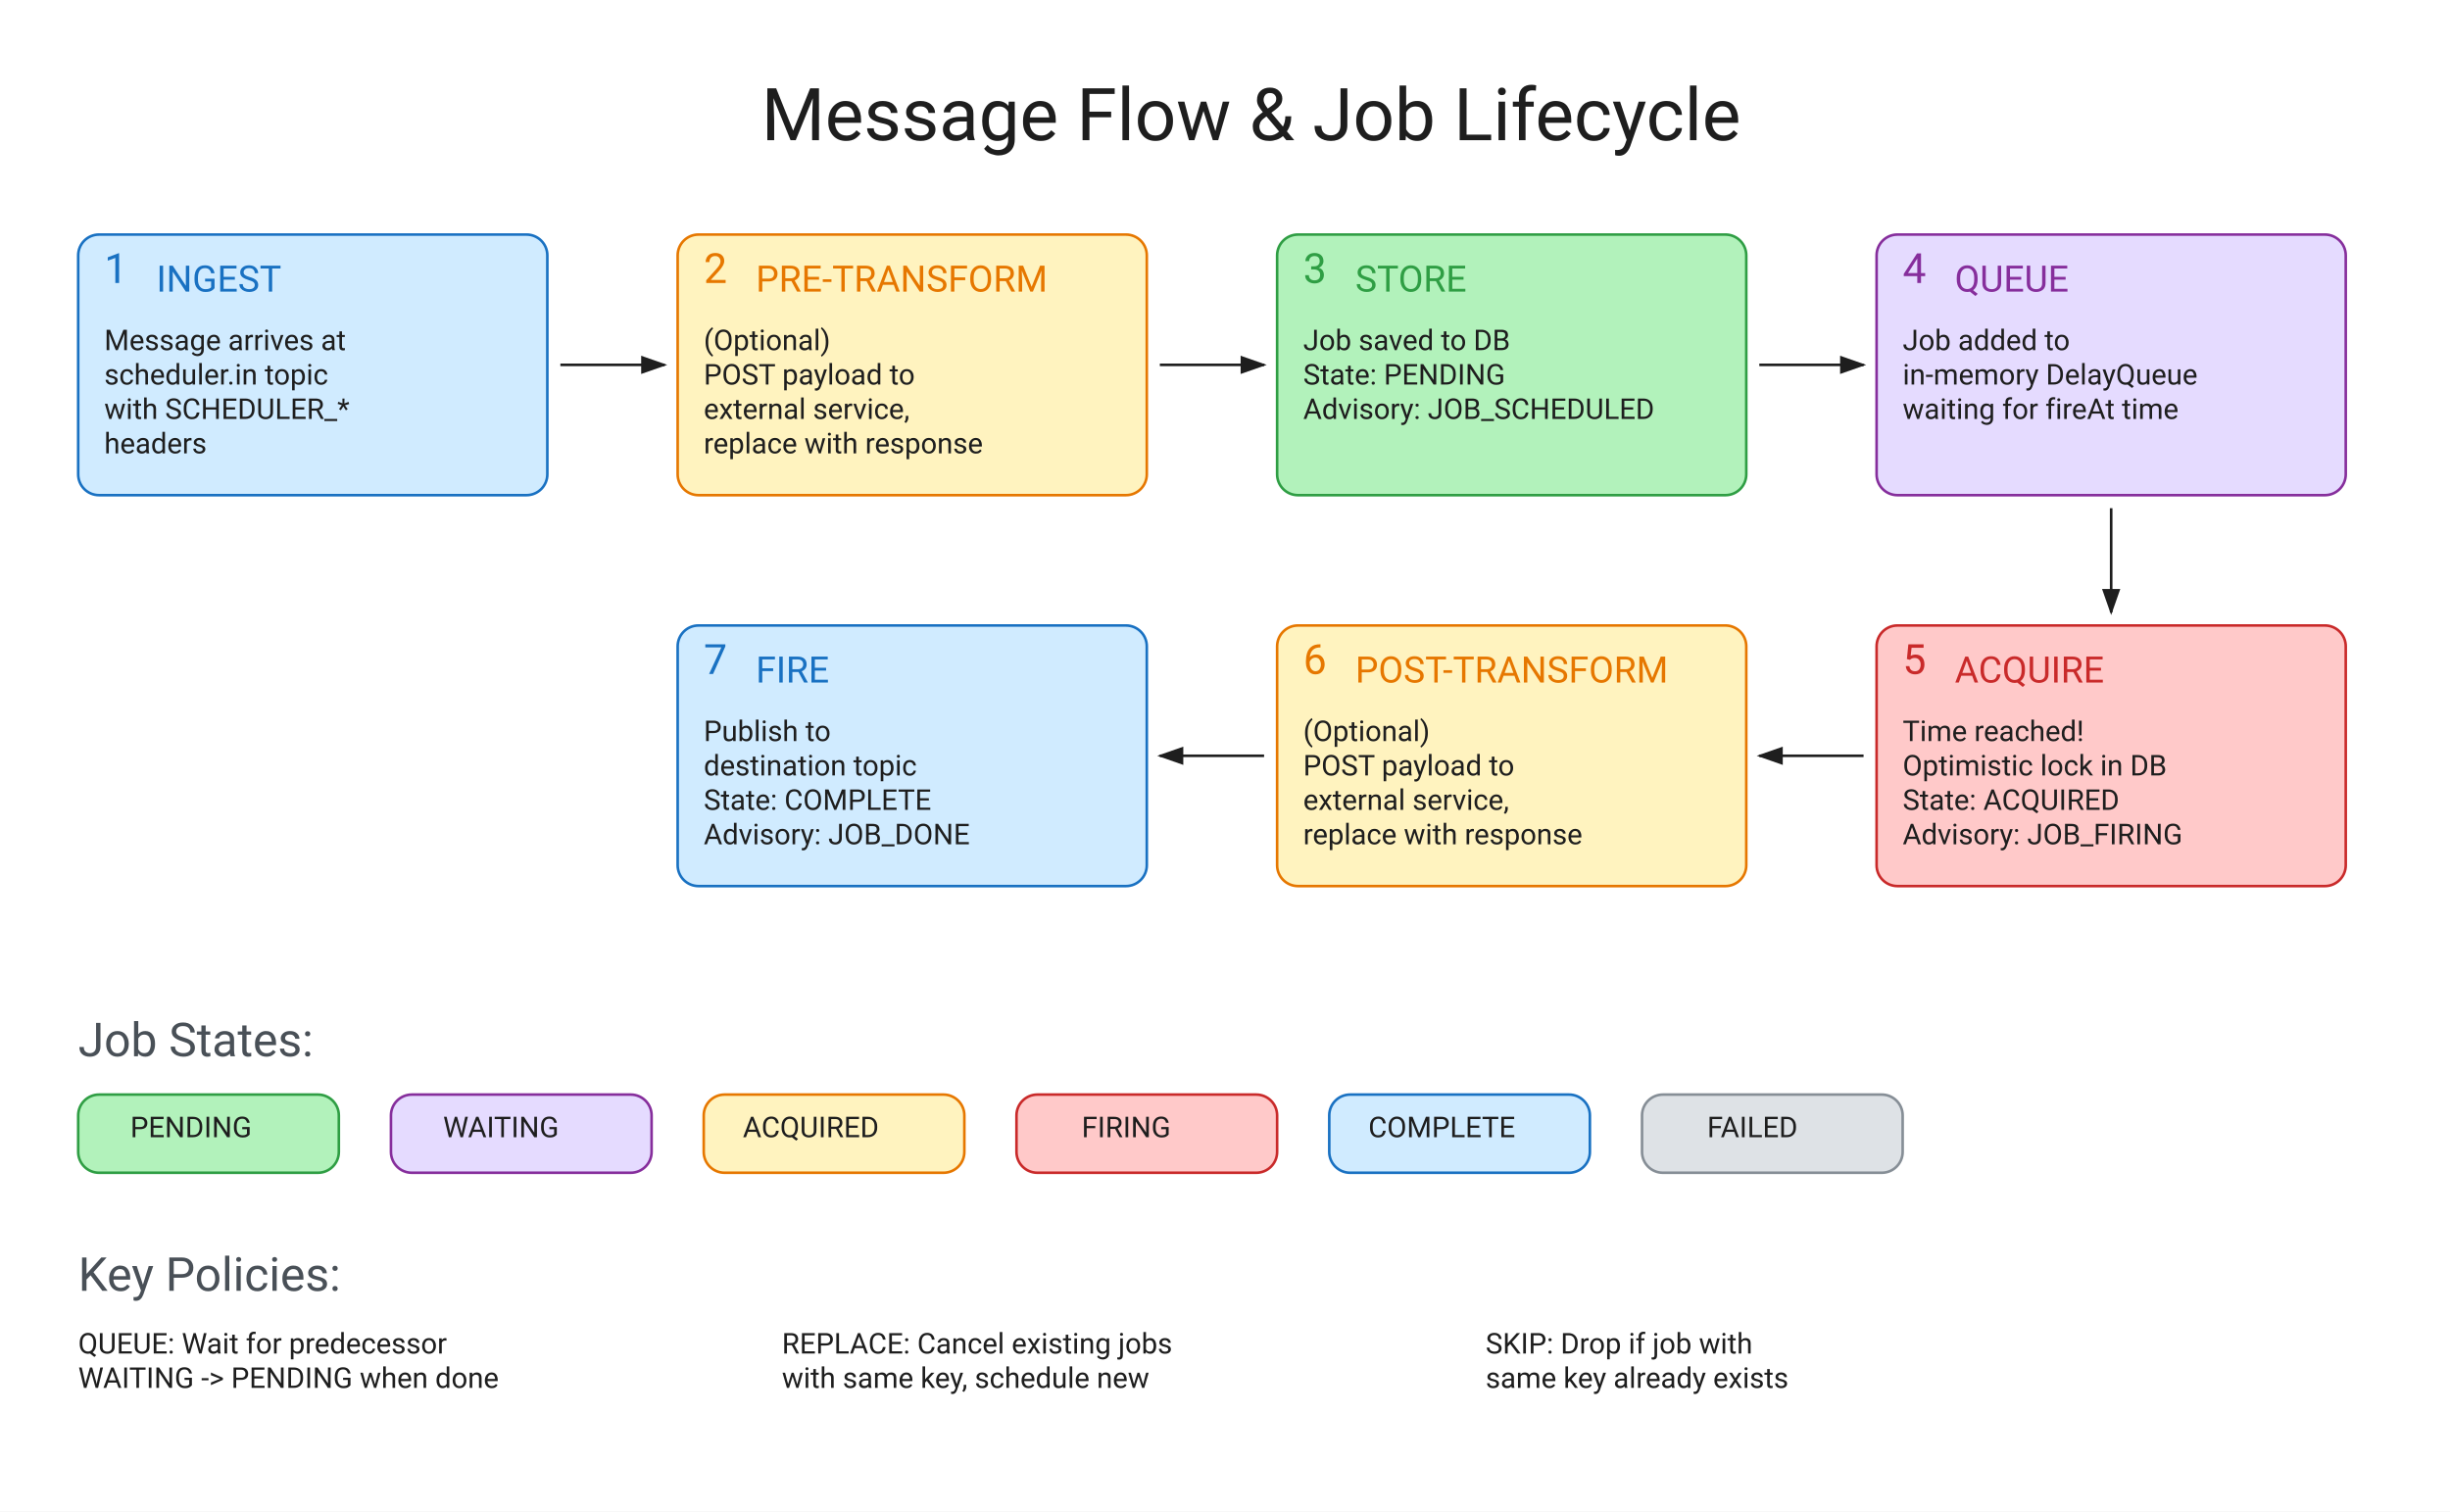
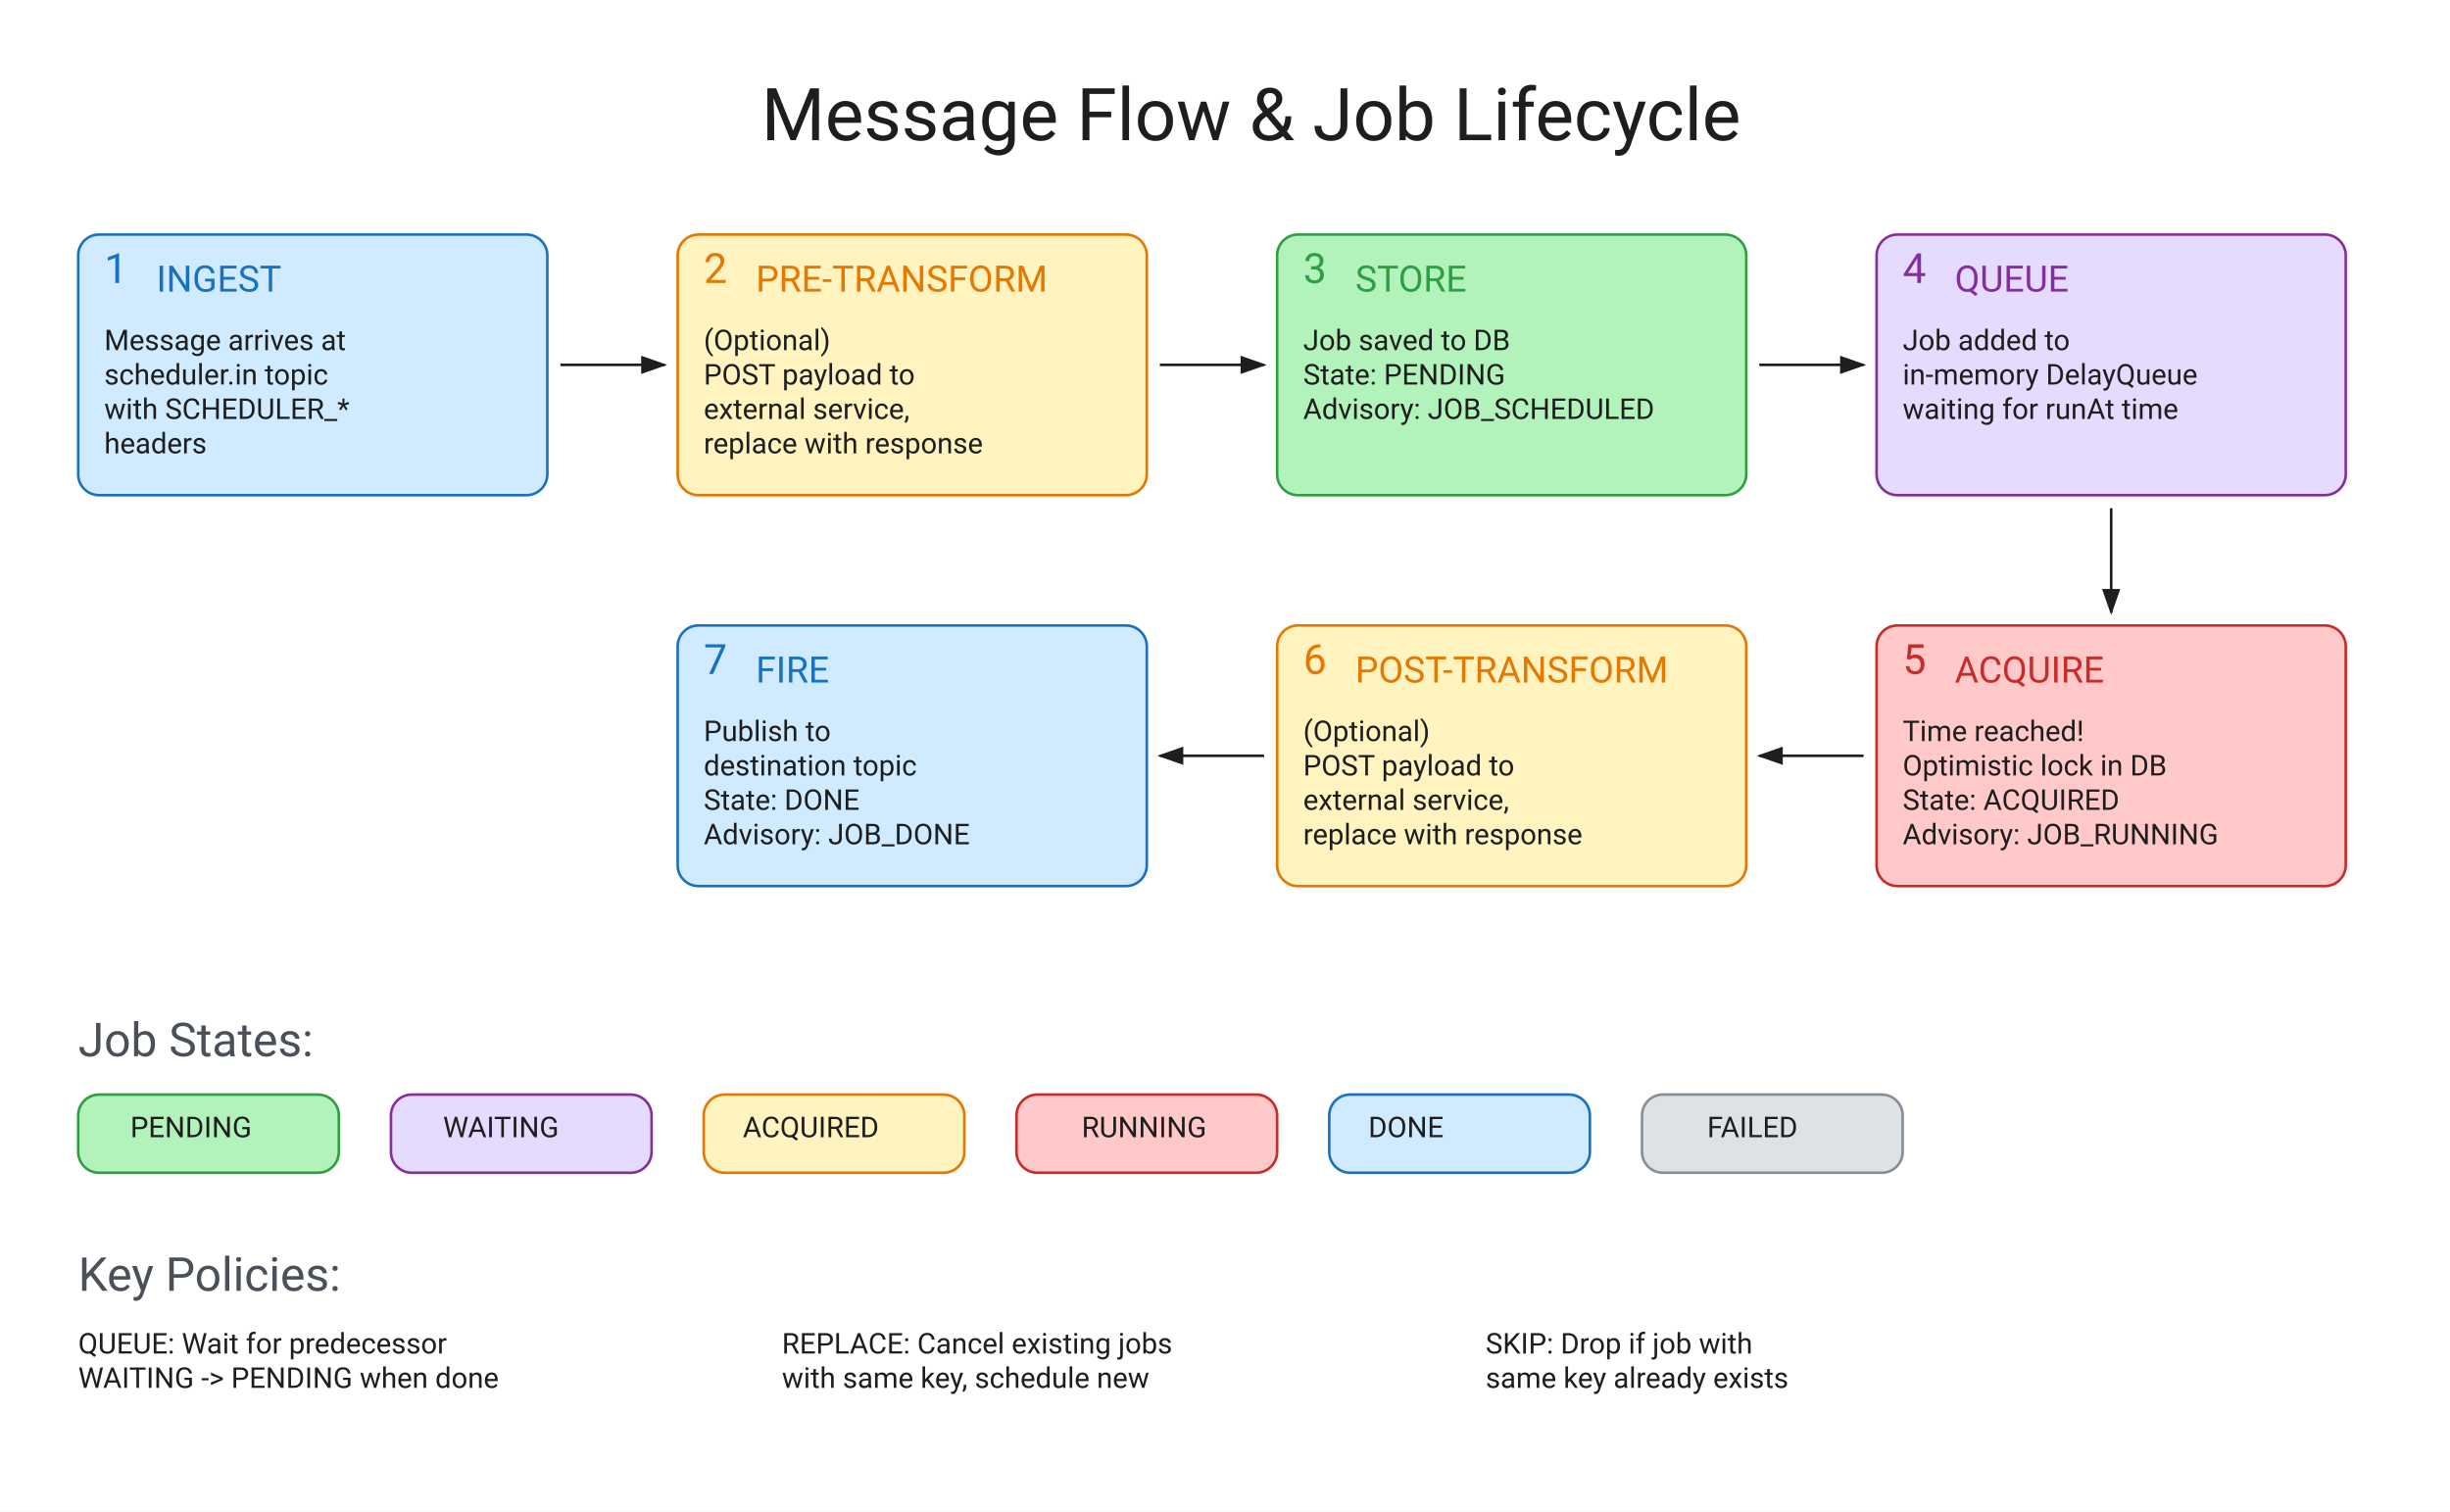
<svg xmlns="http://www.w3.org/2000/svg" viewBox="20 -10 940 580" width="940" height="580">
  <rect x="20" y="-10" width="940" height="580" fill="white" />
  <defs>
    <marker id="arrowhead" markerWidth="10" markerHeight="7" refX="9" refY="3.5" orient="auto">
      <polygon points="0 0, 10 3.5, 0 7" fill="#1e1e1e" />
    </marker>
  </defs>
  <style>
    text { font-family: -apple-system, BlinkMacSystemFont, 'Segoe UI', Roboto, sans-serif; }
    .mono { font-family: 'SF Mono', Monaco, Consolas, monospace; }
  </style>
  <text x="500" y="43.8" font-size="28" fill="#1e1e1e" text-anchor="middle">Message Flow &amp; Job Lifecycle</text>
  <rect x="50" y="80" width="180" height="100" fill="#d0ebff" stroke="#1971c2" stroke-width="1" rx="8" />
  <text x="60" y="98.6" font-size="16" fill="#1971c2" text-anchor="start">1</text>
  <text x="80" y="101.9" font-size="14" fill="#1971c2" text-anchor="start">INGEST</text>
  <text x="60" y="124.35" font-size="11" fill="#1e1e1e" text-anchor="start">Message arrives at</text>
  <text x="60" y="137.55" font-size="11" fill="#1e1e1e" text-anchor="start">scheduler.in topic</text>
  <text x="60" y="150.75" font-size="11" fill="#1e1e1e" text-anchor="start">with SCHEDULER_*</text>
  <text x="60" y="163.95" font-size="11" fill="#1e1e1e" text-anchor="start">headers</text>
  <line x1="235" y1="130" x2="275" y2="130" stroke="#1e1e1e" stroke-width="1" marker-end="url(#arrowhead)" />
  <rect x="280" y="80" width="180" height="100" fill="#fff3bf" stroke="#e67700" stroke-width="1" rx="8" />
  <text x="290" y="98.6" font-size="16" fill="#e67700" text-anchor="start">2</text>
  <text x="310" y="101.9" font-size="14" fill="#e67700" text-anchor="start">PRE-TRANSFORM</text>
  <text x="290" y="124.35" font-size="11" fill="#1e1e1e" text-anchor="start">(Optional)</text>
  <text x="290" y="137.55" font-size="11" fill="#1e1e1e" text-anchor="start">POST payload to</text>
  <text x="290" y="150.75" font-size="11" fill="#1e1e1e" text-anchor="start">external service,</text>
  <text x="290" y="163.95" font-size="11" fill="#1e1e1e" text-anchor="start">replace with response</text>
  <line x1="465" y1="130" x2="505" y2="130" stroke="#1e1e1e" stroke-width="1" marker-end="url(#arrowhead)" />
  <rect x="510" y="80" width="180" height="100" fill="#b2f2bb" stroke="#2f9e44" stroke-width="1" rx="8" />
  <text x="520" y="98.6" font-size="16" fill="#2f9e44" text-anchor="start">3</text>
  <text x="540" y="101.9" font-size="14" fill="#2f9e44" text-anchor="start">STORE</text>
  <text x="520" y="124.35" font-size="11" fill="#1e1e1e" text-anchor="start">Job saved to DB</text>
  <text x="520" y="137.55" font-size="11" fill="#1e1e1e" text-anchor="start">State: PENDING</text>
  <text x="520" y="150.75" font-size="11" fill="#1e1e1e" text-anchor="start">Advisory: JOB_SCHEDULED</text>
  <line x1="695" y1="130" x2="735" y2="130" stroke="#1e1e1e" stroke-width="1" marker-end="url(#arrowhead)" />
  <rect x="740" y="80" width="180" height="100" fill="#e5dbff" stroke="#862e9c" stroke-width="1" rx="8" />
  <text x="750" y="98.6" font-size="16" fill="#862e9c" text-anchor="start">4</text>
  <text x="770" y="101.9" font-size="14" fill="#862e9c" text-anchor="start">QUEUE</text>
  <text x="750" y="124.35" font-size="11" fill="#1e1e1e" text-anchor="start">Job added to</text>
  <text x="750" y="137.55" font-size="11" fill="#1e1e1e" text-anchor="start">in-memory DelayQueue</text>
-   <text x="750" y="150.75" font-size="11" fill="#1e1e1e" text-anchor="start">waiting for fireAt time</text>
+   <text x="750" y="150.75" font-size="11" fill="#1e1e1e" text-anchor="start">waiting for runAt time</text>
  <line x1="830" y1="185" x2="830" y2="225" stroke="#1e1e1e" stroke-width="1" marker-end="url(#arrowhead)" />
  <rect x="740" y="230" width="180" height="100" fill="#ffc9c9" stroke="#c92a2a" stroke-width="1" rx="8" />
  <text x="750" y="248.6" font-size="16" fill="#c92a2a" text-anchor="start">5</text>
  <text x="770" y="251.9" font-size="14" fill="#c92a2a" text-anchor="start">ACQUIRE</text>
  <text x="750" y="274.35" font-size="11" fill="#1e1e1e" text-anchor="start">Time reached!</text>
  <text x="750" y="287.55" font-size="11" fill="#1e1e1e" text-anchor="start">Optimistic lock in DB</text>
  <text x="750" y="300.75" font-size="11" fill="#1e1e1e" text-anchor="start">State: ACQUIRED</text>
-   <text x="750" y="313.95" font-size="11" fill="#1e1e1e" text-anchor="start">Advisory: JOB_FIRING</text>
+   <text x="750" y="313.95" font-size="11" fill="#1e1e1e" text-anchor="start">Advisory: JOB_RUNNING</text>
  <line x1="735" y1="280" x2="695" y2="280" stroke="#1e1e1e" stroke-width="1" marker-end="url(#arrowhead)" />
  <rect x="510" y="230" width="180" height="100" fill="#fff3bf" stroke="#e67700" stroke-width="1" rx="8" />
  <text x="520" y="248.6" font-size="16" fill="#e67700" text-anchor="start">6</text>
  <text x="540" y="251.9" font-size="14" fill="#e67700" text-anchor="start">POST-TRANSFORM</text>
  <text x="520" y="274.35" font-size="11" fill="#1e1e1e" text-anchor="start">(Optional)</text>
  <text x="520" y="287.55" font-size="11" fill="#1e1e1e" text-anchor="start">POST payload to</text>
  <text x="520" y="300.75" font-size="11" fill="#1e1e1e" text-anchor="start">external service,</text>
  <text x="520" y="313.95" font-size="11" fill="#1e1e1e" text-anchor="start">replace with response</text>
  <line x1="505" y1="280" x2="465" y2="280" stroke="#1e1e1e" stroke-width="1" marker-end="url(#arrowhead)" />
  <rect x="280" y="230" width="180" height="100" fill="#d0ebff" stroke="#1971c2" stroke-width="1" rx="8" />
  <text x="290" y="248.6" font-size="16" fill="#1971c2" text-anchor="start">7</text>
  <text x="310" y="251.9" font-size="14" fill="#1971c2" text-anchor="start">FIRE</text>
  <text x="290" y="274.35" font-size="11" fill="#1e1e1e" text-anchor="start">Publish to</text>
  <text x="290" y="287.55" font-size="11" fill="#1e1e1e" text-anchor="start">destination topic</text>
-   <text x="290" y="300.75" font-size="11" fill="#1e1e1e" text-anchor="start">State: COMPLETE</text>
+   <text x="290" y="300.75" font-size="11" fill="#1e1e1e" text-anchor="start">State: DONE</text>
  <text x="290" y="313.95" font-size="11" fill="#1e1e1e" text-anchor="start">Advisory: JOB_DONE</text>
  <text x="50" y="395.3" font-size="18" fill="#495057" text-anchor="start">Job States:</text>
  <rect x="50" y="410" width="100" height="30" fill="#b2f2bb" stroke="#2f9e44" stroke-width="1" rx="8" />
  <text x="70" y="426.35" font-size="11" fill="#1e1e1e" text-anchor="start">PENDING</text>
  <rect x="170" y="410" width="100" height="30" fill="#e5dbff" stroke="#862e9c" stroke-width="1" rx="8" />
  <text x="190" y="426.35" font-size="11" fill="#1e1e1e" text-anchor="start">WAITING</text>
  <rect x="290" y="410" width="100" height="30" fill="#fff3bf" stroke="#e67700" stroke-width="1" rx="8" />
  <text x="305" y="426.35" font-size="11" fill="#1e1e1e" text-anchor="start">ACQUIRED</text>
  <rect x="410" y="410" width="100" height="30" fill="#ffc9c9" stroke="#c92a2a" stroke-width="1" rx="8" />
-   <text x="435" y="426.35" font-size="11" fill="#1e1e1e" text-anchor="start">FIRING</text>
+   <text x="435" y="426.35" font-size="11" fill="#1e1e1e" text-anchor="start">RUNNING</text>
  <rect x="530" y="410" width="100" height="30" fill="#d0ebff" stroke="#1971c2" stroke-width="1" rx="8" />
-   <text x="545" y="426.35" font-size="11" fill="#1e1e1e" text-anchor="start">COMPLETE</text>
+   <text x="545" y="426.35" font-size="11" fill="#1e1e1e" text-anchor="start">DONE</text>
  <rect x="650" y="410" width="100" height="30" fill="#dee2e6" stroke="#868e96" stroke-width="1" rx="8" />
  <text x="675" y="426.35" font-size="11" fill="#1e1e1e" text-anchor="start">FAILED</text>
  <text x="50" y="485.3" font-size="18" fill="#495057" text-anchor="start">Key Policies:</text>
  <text x="50" y="509.35" font-size="11" fill="#1e1e1e" text-anchor="start">QUEUE: Wait for predecessor</text>
  <text x="50" y="522.55" font-size="11" fill="#1e1e1e" text-anchor="start">WAITING -&gt; PENDING when done</text>
  <text x="320" y="509.35" font-size="11" fill="#1e1e1e" text-anchor="start">REPLACE: Cancel existing jobs</text>
  <text x="320" y="522.55" font-size="11" fill="#1e1e1e" text-anchor="start">with same key, schedule new</text>
  <text x="590" y="509.35" font-size="11" fill="#1e1e1e" text-anchor="start">SKIP: Drop if job with</text>
  <text x="590" y="522.55" font-size="11" fill="#1e1e1e" text-anchor="start">same key already exists</text>
</svg>
